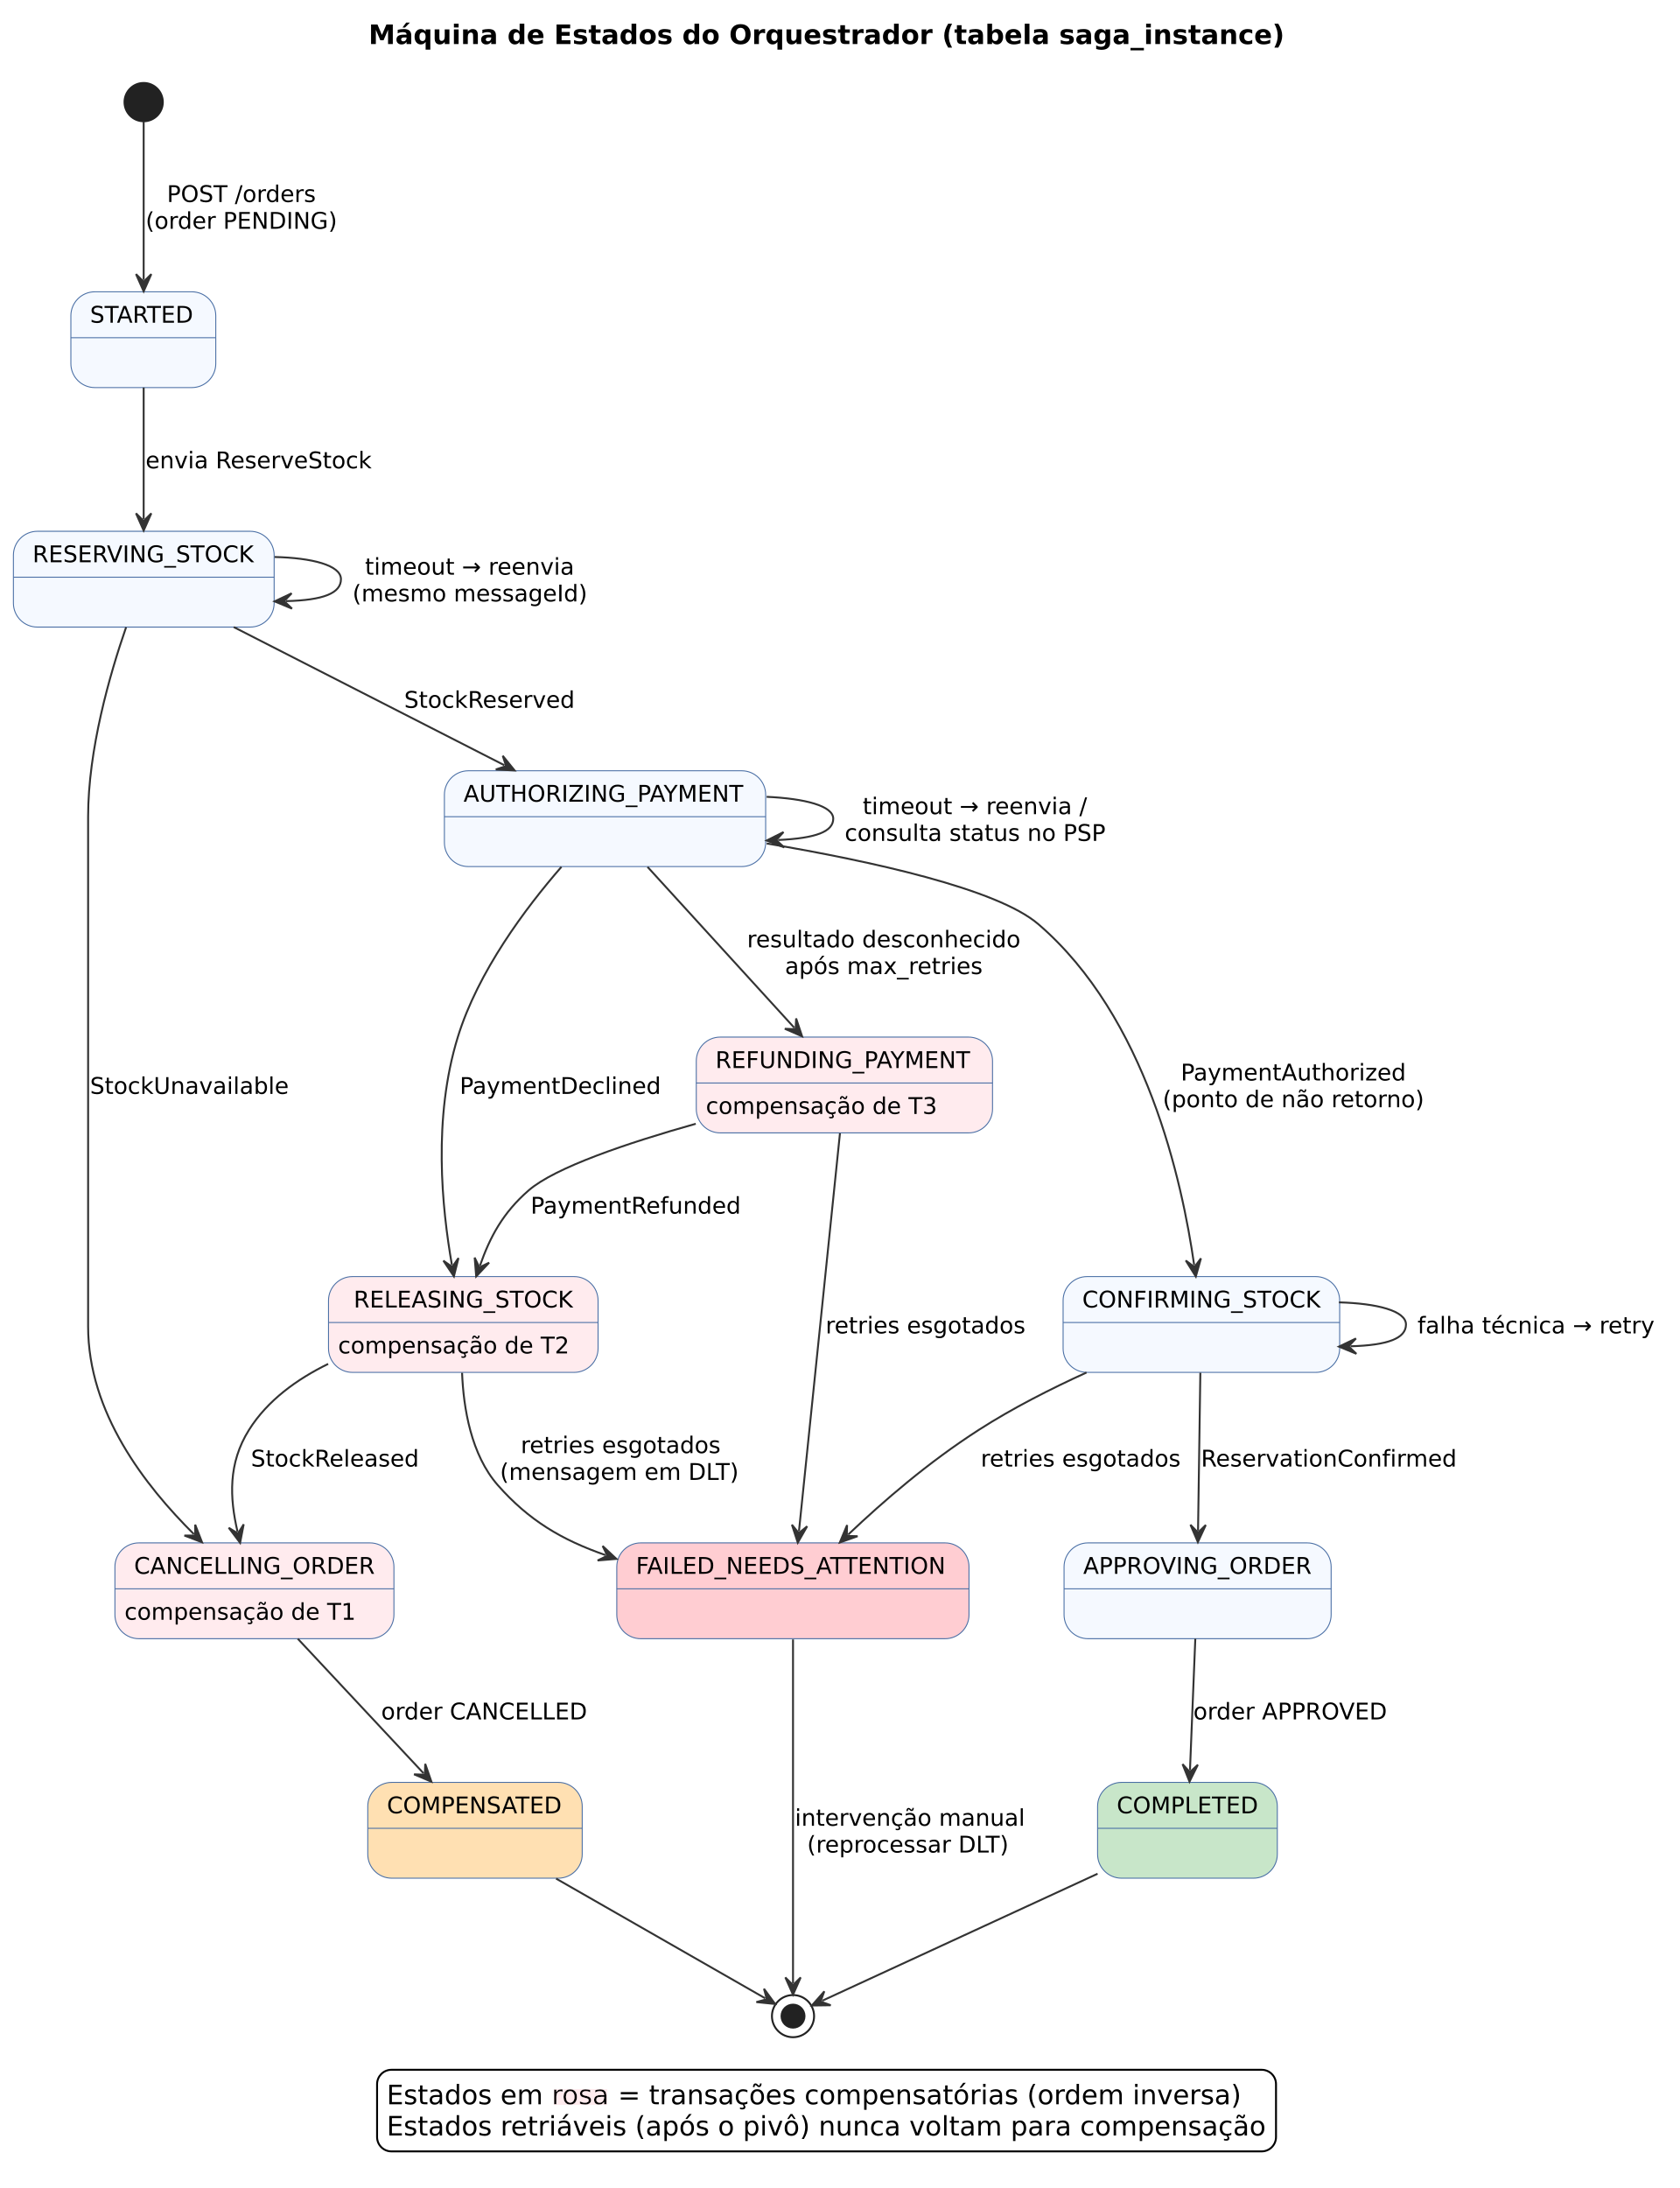
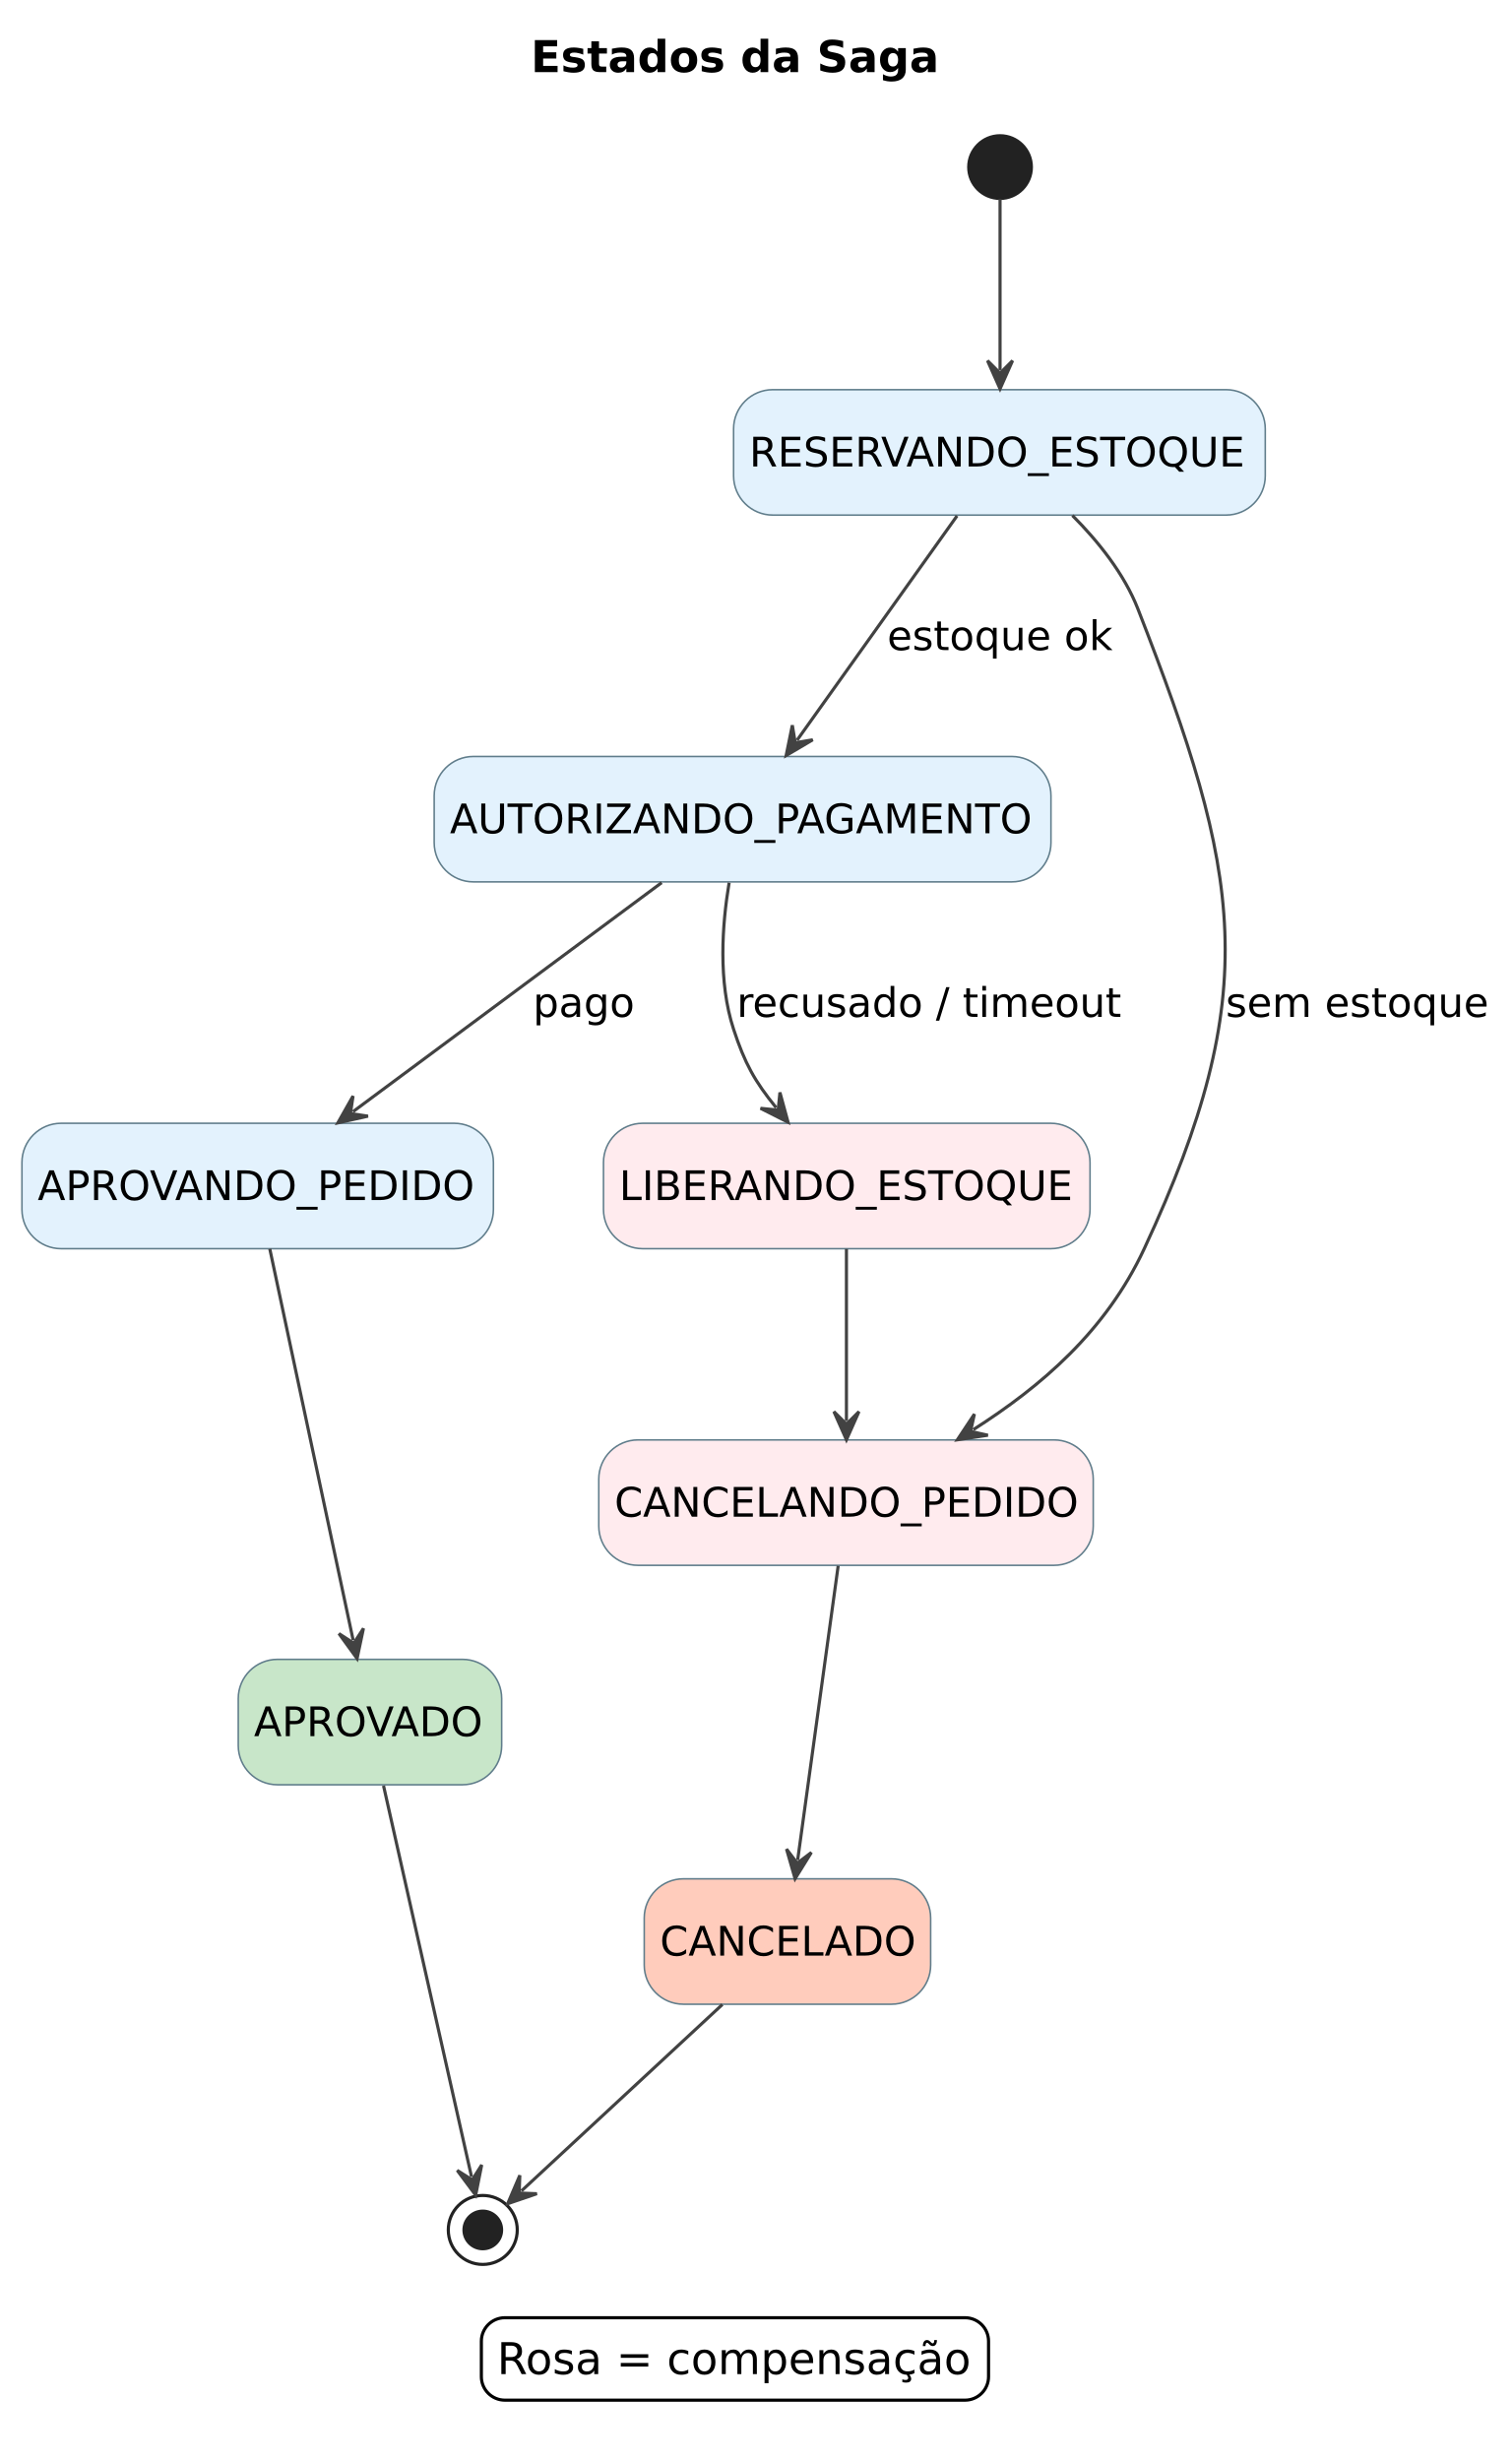
- <svg xmlns="http://www.w3.org/2000/svg" contentStyleType="text/css" height="1142px" preserveAspectRatio="none" style="width:877px;height:1142px;background:#FFFFFF;" version="1.1" viewBox="0 0 877 1142" width="877px" zoomAndPan="magnify">
-   <defs>
-     <filter height="1" id="b534fh32jkffs0" width="1" x="0" y="0">
-       <feFlood flood-color="#FFEBEE" result="flood" />
-       <feComposite in="SourceGraphic" in2="flood" operator="over" />
-     </filter>
-   </defs>
+ <svg xmlns="http://www.w3.org/2000/svg" contentStyleType="text/css" height="785px" preserveAspectRatio="none" style="width:482px;height:785px;background:#FFFFFF;" version="1.1" viewBox="0 0 482 785" width="482px" zoomAndPan="magnify">
+   <defs />
  <g>
-     <text fill="#000000" font-family="DejaVu Sans" font-size="14" font-weight="bold" lengthAdjust="spacing" textLength="478.147" x="192.428" y="22.995">Máquina de Estados do Orquestrador (tabela saga_instance)</text>
-     <ellipse cx="75" cy="53.297" fill="#222222" rx="10" ry="10" style="stroke:#222222;stroke-width:1.0;" />
-     <g id="STARTED">
-       <rect fill="#F5F9FF" height="50" rx="12.5" ry="12.5" style="stroke:#4A6FA5;stroke-width:0.5;" width="75.647" x="37" y="152.297" />
-       <line style="stroke:#4A6FA5;stroke-width:0.5;" x1="37" x2="112.647" y1="176.266" y2="176.266" />
-       <text fill="#000000" font-family="DejaVu Sans" font-size="12" lengthAdjust="spacing" textLength="55.647" x="47" y="168.435">STARTED</text>
+     <text fill="#000000" font-family="DejaVu Sans" font-size="14" font-weight="bold" lengthAdjust="spacing" textLength="130.225" x="169.327" y="22.995">Estados da Saga</text>
+     <ellipse cx="319" cy="53.297" fill="#222222" rx="10" ry="10" style="stroke:#222222;stroke-width:1.0;" />
+     <rect fill="#E3F2FD" height="40" rx="12.5" ry="12.5" style="stroke:#607D8B;stroke-width:0.5;" width="169.599" x="234" y="124.297" />
+     <text fill="#000000" font-family="DejaVu Sans" font-size="13" lengthAdjust="spacing" textLength="159.599" x="239" y="148.797">RESERVANDO_ESTOQUE</text>
+     <rect fill="#E3F2FD" height="40" rx="12.5" ry="12.5" style="stroke:#607D8B;stroke-width:0.5;" width="196.742" x="138.5" y="241.297" />
+     <text fill="#000000" font-family="DejaVu Sans" font-size="13" lengthAdjust="spacing" textLength="186.742" x="143.5" y="265.797">AUTORIZANDO_PAGAMENTO</text>
+     <rect fill="#FFEBEE" height="40" rx="12.5" ry="12.5" style="stroke:#607D8B;stroke-width:0.5;" width="157.729" x="191" y="459.297" />
+     <text fill="#000000" font-family="DejaVu Sans" font-size="13" lengthAdjust="spacing" textLength="147.729" x="196" y="483.797">CANCELANDO_PEDIDO</text>
+     <rect fill="#E3F2FD" height="40" rx="12.5" ry="12.5" style="stroke:#607D8B;stroke-width:0.5;" width="150.391" x="7" y="358.297" />
+     <text fill="#000000" font-family="DejaVu Sans" font-size="13" lengthAdjust="spacing" textLength="140.391" x="12" y="382.797">APROVANDO_PEDIDO</text>
+     <rect fill="#FFEBEE" height="40" rx="12.5" ry="12.5" style="stroke:#607D8B;stroke-width:0.5;" width="155.203" x="192.5" y="358.297" />
+     <text fill="#000000" font-family="DejaVu Sans" font-size="13" lengthAdjust="spacing" textLength="145.203" x="197.5" y="382.797">LIBERANDO_ESTOQUE</text>
+     <rect fill="#FFCCBC" height="40" rx="12.5" ry="12.5" style="stroke:#607D8B;stroke-width:0.5;" width="91.364" x="205.5" y="599.297" />
+     <text fill="#000000" font-family="DejaVu Sans" font-size="13" lengthAdjust="spacing" textLength="81.364" x="210.5" y="623.797">CANCELADO</text>
+     <rect fill="#C8E6C9" height="40" rx="12.5" ry="12.5" style="stroke:#607D8B;stroke-width:0.5;" width="84.026" x="76" y="529.297" />
+     <text fill="#000000" font-family="DejaVu Sans" font-size="13" lengthAdjust="spacing" textLength="74.026" x="81" y="553.797">APROVADO</text>
+     <ellipse cx="154" cy="711.297" fill="none" rx="11" ry="11" style="stroke:#222222;stroke-width:1.0;" />
+     <ellipse cx="154" cy="711.297" fill="#222222" rx="6" ry="6" style="stroke:#222222;stroke-width:1.0;" />
+     <g id="link_*start*_RESERVANDO_ESTOQUE">
+       <path d="M319,63.487 C319,77.697 319,99.317 319,118.037 " fill="none" id="*start*-to-RESERVANDO_ESTOQUE" style="stroke:#424242;stroke-width:1.0;" />
+       <polygon fill="#424242" points="319,124.037,323,115.037,319,119.037,315,115.037,319,124.037" style="stroke:#424242;stroke-width:1.0;" />
    </g>
-     <g id="RESERVING_STOCK">
-       <rect fill="#F5F9FF" height="50" rx="12.5" ry="12.5" style="stroke:#4A6FA5;stroke-width:0.5;" width="136.121" x="7" y="277.297" />
-       <line style="stroke:#4A6FA5;stroke-width:0.5;" x1="7" x2="143.121" y1="301.266" y2="301.266" />
-       <text fill="#000000" font-family="DejaVu Sans" font-size="12" lengthAdjust="spacing" textLength="116.121" x="17" y="293.435">RESERVING_STOCK</text>
+     <g id="link_RESERVANDO_ESTOQUE_AUTORIZANDO_PAGAMENTO">
+       <path d="M305.28,164.547 C290.14,185.777 269.403,214.851 254.253,236.101 " fill="none" id="RESERVANDO_ESTOQUE-to-AUTORIZANDO_PAGAMENTO" style="stroke:#424242;stroke-width:1.0;" />
+       <polygon fill="#424242" points="250.77,240.987,259.252,235.981,253.673,236.916,252.738,231.337,250.77,240.987" style="stroke:#424242;stroke-width:1.0;" />
+       <text fill="#000000" font-family="DejaVu Sans" font-size="13" lengthAdjust="spacing" textLength="71.925" x="283" y="207.364">estoque ok</text>
    </g>
-     <g id="AUTHORIZING_PAYMENT">
-       <rect fill="#F5F9FF" height="50" rx="12.5" ry="12.5" style="stroke:#4A6FA5;stroke-width:0.5;" width="167.721" x="232" y="402.297" />
-       <line style="stroke:#4A6FA5;stroke-width:0.5;" x1="232" x2="399.721" y1="426.266" y2="426.266" />
-       <text fill="#000000" font-family="DejaVu Sans" font-size="12" lengthAdjust="spacing" textLength="147.721" x="242" y="418.435">AUTHORIZING_PAYMENT</text>
+     <g id="link_RESERVANDO_ESTOQUE_CANCELANDO_PEDIDO">
+       <path d="M342.08,164.427 C350.29,172.667 358.6,183.007 363,194.297 C395.95,278.767 403.25,316.087 365,398.297 C352.72,424.687 332.029,442.271 310.439,456.041 " fill="none" id="RESERVANDO_ESTOQUE-to-CANCELANDO_PEDIDO" style="stroke:#424242;stroke-width:1.0;" />
+       <polygon fill="#424242" points="305.38,459.267,315.119,457.8,309.596,456.578,310.817,451.055,305.38,459.267" style="stroke:#424242;stroke-width:1.0;" />
+       <text fill="#000000" font-family="DejaVu Sans" font-size="13" lengthAdjust="spacing" textLength="83.878" x="391" y="324.364">sem estoque</text>
    </g>
-     <g id="CANCELLING_ORDER">
-       <rect fill="#FFEBEE" height="50" rx="12.5" ry="12.5" style="stroke:#4A6FA5;stroke-width:0.5;" width="145.654" x="60" y="805.297" />
-       <line style="stroke:#4A6FA5;stroke-width:0.5;" x1="60" x2="205.654" y1="829.266" y2="829.266" />
-       <text fill="#000000" font-family="DejaVu Sans" font-size="12" lengthAdjust="spacing" textLength="125.654" x="70" y="821.436">CANCELLING_ORDER</text>
-       <text fill="#000000" font-family="DejaVu Sans" font-size="12" lengthAdjust="spacing" textLength="120.727" x="65" y="845.404">compensação de T1</text>
+     <g id="link_AUTORIZANDO_PAGAMENTO_APROVANDO_PEDIDO">
+       <path d="M211.06,281.547 C182.36,302.837 141.219,333.362 112.589,354.602 " fill="none" id="AUTORIZANDO_PAGAMENTO-to-APROVANDO_PEDIDO" style="stroke:#424242;stroke-width:1.0;" />
+       <polygon fill="#424242" points="107.77,358.177,117.381,356.027,111.786,355.198,112.615,349.602,107.77,358.177" style="stroke:#424242;stroke-width:1.0;" />
+       <text fill="#000000" font-family="DejaVu Sans" font-size="13" lengthAdjust="spacing" textLength="32.424" x="170" y="324.364">pago</text>
    </g>
-     <g id="CONFIRMING_STOCK">
-       <rect fill="#F5F9FF" height="50" rx="12.5" ry="12.5" style="stroke:#4A6FA5;stroke-width:0.5;" width="144.389" x="555" y="666.297" />
-       <line style="stroke:#4A6FA5;stroke-width:0.5;" x1="555" x2="699.389" y1="690.266" y2="690.266" />
-       <text fill="#000000" font-family="DejaVu Sans" font-size="12" lengthAdjust="spacing" textLength="124.389" x="565" y="682.436">CONFIRMING_STOCK</text>
+     <g id="link_AUTORIZANDO_PAGAMENTO_LIBERANDO_ESTOQUE">
+       <path d="M232.58,281.557 C230.34,294.987 229.03,313.147 234,328.297 C237.55,339.127 240.717,344.898 247.587,353.318 " fill="none" id="AUTORIZANDO_PAGAMENTO-to-LIBERANDO_ESTOQUE" style="stroke:#424242;stroke-width:1.0;" />
+       <polygon fill="#424242" points="251.38,357.967,248.79,348.465,248.219,354.093,242.591,353.522,251.38,357.967" style="stroke:#424242;stroke-width:1.0;" />
+       <text fill="#000000" font-family="DejaVu Sans" font-size="13" lengthAdjust="spacing" textLength="122.98" x="235" y="324.364">recusado / timeout</text>
    </g>
-     <g id="RELEASING_STOCK">
-       <rect fill="#FFEBEE" height="50" rx="12.5" ry="12.5" style="stroke:#4A6FA5;stroke-width:0.5;" width="140.727" x="171.5" y="666.297" />
-       <line style="stroke:#4A6FA5;stroke-width:0.5;" x1="171.5" x2="312.227" y1="690.266" y2="690.266" />
-       <text fill="#000000" font-family="DejaVu Sans" font-size="12" lengthAdjust="spacing" textLength="114.469" x="184.629" y="682.436">RELEASING_STOCK</text>
-       <text fill="#000000" font-family="DejaVu Sans" font-size="12" lengthAdjust="spacing" textLength="120.727" x="176.5" y="706.404">compensação de T2</text>
+     <g id="link_LIBERANDO_ESTOQUE_CANCELANDO_PEDIDO">
+       <path d="M270,398.387 C270,415.917 270,435.757 270,453.267 " fill="none" id="LIBERANDO_ESTOQUE-to-CANCELANDO_PEDIDO" style="stroke:#424242;stroke-width:1.0;" />
+       <polygon fill="#424242" points="270,459.267,274,450.267,270,454.267,266,450.267,270,459.267" style="stroke:#424242;stroke-width:1.0;" />
    </g>
-     <g id="REFUNDING_PAYMENT">
-       <rect fill="#FFEBEE" height="50" rx="12.5" ry="12.5" style="stroke:#4A6FA5;stroke-width:0.5;" width="154.654" x="363.5" y="541.297" />
-       <line style="stroke:#4A6FA5;stroke-width:0.5;" x1="363.5" x2="518.154" y1="565.266" y2="565.266" />
-       <text fill="#000000" font-family="DejaVu Sans" font-size="12" lengthAdjust="spacing" textLength="134.654" x="373.5" y="557.436">REFUNDING_PAYMENT</text>
-       <text fill="#000000" font-family="DejaVu Sans" font-size="12" lengthAdjust="spacing" textLength="120.727" x="368.5" y="581.404">compensação de T3</text>
+     <g id="link_CANCELANDO_PEDIDO_CANCELADO">
+       <path d="M267.36,499.487 C263.73,525.847 258.059,567.053 254.439,593.323 " fill="none" id="CANCELANDO_PEDIDO-to-CANCELADO" style="stroke:#424242;stroke-width:1.0;" />
+       <polygon fill="#424242" points="253.62,599.267,258.811,590.897,254.303,594.314,250.886,589.805,253.62,599.267" style="stroke:#424242;stroke-width:1.0;" />
    </g>
-     <g id="COMPENSATED">
-       <rect fill="#FFE0B2" height="50" rx="12.5" ry="12.5" style="stroke:#4A6FA5;stroke-width:0.5;" width="111.951" x="192" y="930.297" />
-       <line style="stroke:#4A6FA5;stroke-width:0.5;" x1="192" x2="303.951" y1="954.266" y2="954.266" />
-       <text fill="#000000" font-family="DejaVu Sans" font-size="12" lengthAdjust="spacing" textLength="91.951" x="202" y="946.436">COMPENSATED</text>
+     <g id="link_APROVANDO_PEDIDO_APROVADO">
+       <path d="M86.06,398.357 C92.97,430.817 105.71,490.599 112.65,523.178 " fill="none" id="APROVANDO_PEDIDO-to-APROVADO" style="stroke:#424242;stroke-width:1.0;" />
+       <polygon fill="#424242" points="113.9,529.047,115.937,519.411,112.858,524.157,108.113,521.078,113.9,529.047" style="stroke:#424242;stroke-width:1.0;" />
    </g>
-     <g id="APPROVING_ORDER">
-       <rect fill="#F5F9FF" height="50" rx="12.5" ry="12.5" style="stroke:#4A6FA5;stroke-width:0.5;" width="139.432" x="555.5" y="805.297" />
-       <line style="stroke:#4A6FA5;stroke-width:0.5;" x1="555.5" x2="694.932" y1="829.266" y2="829.266" />
-       <text fill="#000000" font-family="DejaVu Sans" font-size="12" lengthAdjust="spacing" textLength="119.432" x="565.5" y="821.436">APPROVING_ORDER</text>
+     <g id="link_APROVADO_*end*">
+       <path d="M122.34,569.597 C130.05,603.837 144.533,668.223 150.413,694.353 " fill="none" id="APROVADO-to-*end*" style="stroke:#424242;stroke-width:1.0;" />
+       <polygon fill="#424242" points="151.73,700.207,153.657,690.548,150.632,695.329,145.852,692.305,151.73,700.207" style="stroke:#424242;stroke-width:1.0;" />
    </g>
-     <g id="COMPLETED">
-       <rect fill="#C8E6C9" height="50" rx="12.5" ry="12.5" style="stroke:#4A6FA5;stroke-width:0.5;" width="93.834" x="573" y="930.297" />
-       <line style="stroke:#4A6FA5;stroke-width:0.5;" x1="573" x2="666.834" y1="954.266" y2="954.266" />
-       <text fill="#000000" font-family="DejaVu Sans" font-size="12" lengthAdjust="spacing" textLength="73.834" x="583" y="946.436">COMPLETED</text>
+     <g id="link_CANCELADO_*end*">
+       <path d="M230.43,639.387 C209.07,659.197 181.159,685.096 166.339,698.846 " fill="none" id="CANCELADO-to-*end*" style="stroke:#424242;stroke-width:1.0;" />
+       <polygon fill="#424242" points="161.94,702.927,171.258,699.738,165.605,699.526,165.817,693.873,161.94,702.927" style="stroke:#424242;stroke-width:1.0;" />
    </g>
-     <ellipse cx="414" cy="1052.297" fill="none" rx="11" ry="11" style="stroke:#222222;stroke-width:1.0;" />
-     <ellipse cx="414" cy="1052.297" fill="#222222" rx="6" ry="6" style="stroke:#222222;stroke-width:1.0;" />
-     <g id="FAILED_NEEDS_ATTENTION">
-       <rect fill="#FFCDD2" height="50" rx="12.5" ry="12.5" style="stroke:#4A6FA5;stroke-width:0.5;" width="183.875" x="322" y="805.297" />
-       <line style="stroke:#4A6FA5;stroke-width:0.5;" x1="322" x2="505.875" y1="829.266" y2="829.266" />
-       <text fill="#000000" font-family="DejaVu Sans" font-size="12" lengthAdjust="spacing" textLength="163.875" x="332" y="821.436">FAILED_NEEDS_ATTENTION</text>
-     </g>
-     <g id="link_*start*_STARTED">
-       <path d="M75,63.467 C75,82.087 75,118.857 75,146.067 " fill="none" id="*start*-to-STARTED" style="stroke:#333333;stroke-width:1.0;" />
-       <polygon fill="#333333" points="75,152.067,79,143.067,75,147.067,71,143.067,75,152.067" style="stroke:#333333;stroke-width:1.0;" />
-       <text fill="#000000" font-family="DejaVu Sans" font-size="12" lengthAdjust="spacing" textLength="77.947" x="87.144" y="105.436">POST /orders</text>
-       <text fill="#000000" font-family="DejaVu Sans" font-size="12" lengthAdjust="spacing" textLength="100.236" x="76" y="119.404">(order PENDING)</text>
-     </g>
-     <g id="link_STARTED_RESERVING_STOCK">
-       <path d="M75,202.307 C75,223.837 75,249.287 75,270.927 " fill="none" id="STARTED-to-RESERVING_STOCK" style="stroke:#333333;stroke-width:1.0;" />
-       <polygon fill="#333333" points="75,276.927,79,267.927,75,271.927,71,267.927,75,276.927" style="stroke:#333333;stroke-width:1.0;" />
-       <text fill="#000000" font-family="DejaVu Sans" font-size="12" lengthAdjust="spacing" textLength="118.576" x="76" y="244.435">envia ReserveStock</text>
-     </g>
-     <g id="link_RESERVING_STOCK_AUTHORIZING_PAYMENT">
-       <path d="M122.04,327.307 C164.37,348.907 220.906,377.759 263.326,399.409 " fill="none" id="RESERVING_STOCK-to-AUTHORIZING_PAYMENT" style="stroke:#333333;stroke-width:1.0;" />
-       <polygon fill="#333333" points="268.67,402.137,262.472,394.483,264.216,399.864,258.835,401.608,268.67,402.137" style="stroke:#333333;stroke-width:1.0;" />
-       <text fill="#000000" font-family="DejaVu Sans" font-size="12" lengthAdjust="spacing" textLength="89.602" x="211" y="369.435">StockReserved</text>
-     </g>
-     <g id="link_RESERVING_STOCK_CANCELLING_ORDER">
-       <path d="M65.82,327.407 C57.33,351.927 46,391.197 46,426.297 C46,426.297 46,426.297 46,692.297 C46,737.377 75.725,775.397 101.215,800.737 " fill="none" id="RESERVING_STOCK-to-CANCELLING_ORDER" style="stroke:#333333;stroke-width:1.0;" />
-       <polygon fill="#333333" points="105.47,804.967,101.907,795.785,101.924,801.442,96.267,801.458,105.47,804.967" style="stroke:#333333;stroke-width:1.0;" />
-       <text fill="#000000" font-family="DejaVu Sans" font-size="12" lengthAdjust="spacing" textLength="103.764" x="47" y="570.936">StockUnavailable</text>
-     </g>
-     <g id="link_RESERVING_STOCK_RESERVING_STOCK">
-       <path d="M143.35,290.717 C162.91,291.167 178,295.027 178,302.297 C178,309.567 168.908,313.289 149.348,313.739 " fill="none" id="RESERVING_STOCK-to-RESERVING_STOCK" style="stroke:#333333;stroke-width:1.0;" />
-       <polygon fill="#333333" points="143.35,313.877,152.44,317.669,148.349,313.762,152.256,309.671,143.35,313.877" style="stroke:#333333;stroke-width:1.0;" />
-       <text fill="#000000" font-family="DejaVu Sans" font-size="12" lengthAdjust="spacing" textLength="109.541" x="190.539" y="299.935">timeout → reenvia</text>
-       <text fill="#000000" font-family="DejaVu Sans" font-size="12" lengthAdjust="spacing" textLength="122.619" x="184" y="313.904">(mesmo messageId)</text>
-     </g>
-     <g id="link_AUTHORIZING_PAYMENT_CONFIRMING_STOCK">
-       <path d="M400.25,440.237 C455.21,449.547 520.6,463.947 542,482.297 C598.57,530.787 617.189,616.768 623.429,660.317 " fill="none" id="AUTHORIZING_PAYMENT-to-CONFIRMING_STOCK" style="stroke:#333333;stroke-width:1.0;" />
-       <polygon fill="#333333" points="624.28,666.257,626.963,656.78,623.571,661.307,619.044,657.915,624.28,666.257" style="stroke:#333333;stroke-width:1.0;" />
-       <text fill="#000000" font-family="DejaVu Sans" font-size="12" lengthAdjust="spacing" textLength="118.107" x="616.428" y="563.936">PaymentAuthorized</text>
-       <text fill="#000000" font-family="DejaVu Sans" font-size="12" lengthAdjust="spacing" textLength="136.963" x="607" y="577.904">(ponto de não retorno)</text>
-     </g>
-     <g id="link_AUTHORIZING_PAYMENT_RELEASING_STOCK">
-       <path d="M293.1,452.447 C274.45,473.887 249.56,507.037 239,541.297 C225.93,583.697 230.688,630.246 235.928,660.266 " fill="none" id="AUTHORIZING_PAYMENT-to-RELEASING_STOCK" style="stroke:#333333;stroke-width:1.0;" />
-       <polygon fill="#333333" points="236.96,666.177,239.353,656.623,236.1,661.251,231.472,657.999,236.96,666.177" style="stroke:#333333;stroke-width:1.0;" />
-       <text fill="#000000" font-family="DejaVu Sans" font-size="12" lengthAdjust="spacing" textLength="105.568" x="240" y="570.936">PaymentDeclined</text>
-     </g>
-     <g id="link_AUTHORIZING_PAYMENT_AUTHORIZING_PAYMENT">
-       <path d="M400.23,415.887 C420.22,416.807 435,420.607 435,427.297 C435,433.987 426.214,437.511 406.224,438.431 " fill="none" id="AUTHORIZING_PAYMENT-to-AUTHORIZING_PAYMENT" style="stroke:#333333;stroke-width:1.0;" />
-       <polygon fill="#333333" points="400.23,438.707,409.404,442.289,405.225,438.477,409.037,434.297,400.23,438.707" style="stroke:#333333;stroke-width:1.0;" />
-       <text fill="#000000" font-family="DejaVu Sans" font-size="12" lengthAdjust="spacing" textLength="117.398" x="450.375" y="424.935">timeout → reenvia /</text>
-       <text fill="#000000" font-family="DejaVu Sans" font-size="12" lengthAdjust="spacing" textLength="136.148" x="441" y="438.904">consulta status no PSP</text>
-     </g>
-     <g id="link_AUTHORIZING_PAYMENT_REFUNDING_PAYMENT">
-       <path d="M338.06,452.477 C360.77,477.367 391.916,511.494 414.696,536.464 " fill="none" id="AUTHORIZING_PAYMENT-to-REFUNDING_PAYMENT" style="stroke:#333333;stroke-width:1.0;" />
-       <polygon fill="#333333" points="418.74,540.897,415.629,531.552,415.37,537.203,409.719,536.944,418.74,540.897" style="stroke:#333333;stroke-width:1.0;" />
-       <text fill="#000000" font-family="DejaVu Sans" font-size="12" lengthAdjust="spacing" textLength="143.016" x="390" y="494.435">resultado desconhecido</text>
-       <text fill="#000000" font-family="DejaVu Sans" font-size="12" lengthAdjust="spacing" textLength="103.447" x="409.784" y="508.404">após max_retries</text>
-     </g>
-     <g id="link_REFUNDING_PAYMENT_RELEASING_STOCK">
-       <path d="M363.23,586.537 C327.39,596.627 289.77,609.347 276,621.297 C262.48,633.027 255.785,645.715 250.585,660.545 " fill="none" id="REFUNDING_PAYMENT-to-RELEASING_STOCK" style="stroke:#333333;stroke-width:1.0;" />
-       <polygon fill="#333333" points="248.6,666.207,255.353,659.037,250.254,661.489,247.803,656.39,248.6,666.207" style="stroke:#333333;stroke-width:1.0;" />
-       <text fill="#000000" font-family="DejaVu Sans" font-size="12" lengthAdjust="spacing" textLength="110.848" x="277" y="633.436">PaymentRefunded</text>
-     </g>
-     <g id="link_RELEASING_STOCK_CANCELLING_ORDER">
-       <path d="M171.32,711.877 C155.02,719.847 139.64,730.937 130,746.297 C119.03,763.757 119.906,781.762 123.996,799.422 " fill="none" id="RELEASING_STOCK-to-CANCELLING_ORDER" style="stroke:#333333;stroke-width:1.0;" />
-       <polygon fill="#333333" points="125.35,805.267,127.216,795.596,124.222,800.396,119.422,797.401,125.35,805.267" style="stroke:#333333;stroke-width:1.0;" />
-       <text fill="#000000" font-family="DejaVu Sans" font-size="12" lengthAdjust="spacing" textLength="88.254" x="131" y="765.436">StockReleased</text>
-     </g>
-     <g id="link_CANCELLING_ORDER_COMPENSATED">
-       <path d="M155.45,855.307 C175.58,876.837 200.881,903.905 221.121,925.545 " fill="none" id="CANCELLING_ORDER-to-COMPENSATED" style="stroke:#333333;stroke-width:1.0;" />
-       <polygon fill="#333333" points="225.22,929.927,221.994,920.621,221.805,926.275,216.151,926.086,225.22,929.927" style="stroke:#333333;stroke-width:1.0;" />
-       <text fill="#000000" font-family="DejaVu Sans" font-size="12" lengthAdjust="spacing" textLength="107.742" x="199" y="897.436">order CANCELLED</text>
-     </g>
-     <g id="link_CONFIRMING_STOCK_APPROVING_ORDER">
-       <path d="M626.65,716.477 C626.28,741.367 625.807,773.928 625.447,798.898 " fill="none" id="CONFIRMING_STOCK-to-APPROVING_ORDER" style="stroke:#333333;stroke-width:1.0;" />
-       <polygon fill="#333333" points="625.36,804.897,629.489,795.956,625.432,799.897,621.49,795.84,625.36,804.897" style="stroke:#333333;stroke-width:1.0;" />
-       <text fill="#000000" font-family="DejaVu Sans" font-size="12" lengthAdjust="spacing" textLength="134.238" x="627" y="765.436">ReservationConfirmed</text>
-     </g>
-     <g id="link_CONFIRMING_STOCK_CONFIRMING_STOCK">
-       <path d="M699.01,679.747 C718.84,680.297 734,684.157 734,691.297 C734,698.437 724.838,702.13 705.008,702.681 " fill="none" id="CONFIRMING_STOCK-to-CONFIRMING_STOCK" style="stroke:#333333;stroke-width:1.0;" />
-       <polygon fill="#333333" points="699.01,702.847,708.117,706.596,704.008,702.708,707.896,698.599,699.01,702.847" style="stroke:#333333;stroke-width:1.0;" />
-       <text fill="#000000" font-family="DejaVu Sans" font-size="12" lengthAdjust="spacing" textLength="124.002" x="740" y="695.936">falha técnica → retry</text>
-     </g>
-     <g id="link_APPROVING_ORDER_COMPLETED">
-       <path d="M624.02,855.307 C623.15,876.837 622.114,902.292 621.234,923.932 " fill="none" id="APPROVING_ORDER-to-COMPLETED" style="stroke:#333333;stroke-width:1.0;" />
-       <polygon fill="#333333" points="620.99,929.927,625.352,921.097,621.193,924.931,617.359,920.772,620.99,929.927" style="stroke:#333333;stroke-width:1.0;" />
-       <text fill="#000000" font-family="DejaVu Sans" font-size="12" lengthAdjust="spacing" textLength="101.519" x="623" y="897.436">order APPROVED</text>
-     </g>
-     <g id="link_COMPLETED_*end*">
-       <path d="M573,977.977 C523.84,1000.647 455.669,1032.085 429.289,1044.245 " fill="none" id="COMPLETED-to-*end*" style="stroke:#333333;stroke-width:1.0;" />
-       <polygon fill="#333333" points="423.84,1046.757,433.688,1046.622,428.381,1044.664,430.339,1039.357,423.84,1046.757" style="stroke:#333333;stroke-width:1.0;" />
-     </g>
-     <g id="link_COMPENSATED_*end*">
-       <path d="M290.32,980.517 C328.93,1002.617 377.952,1030.667 399.462,1042.977 " fill="none" id="COMPENSATED-to-*end*" style="stroke:#333333;stroke-width:1.0;" />
-       <polygon fill="#333333" points="404.67,1045.957,398.846,1038.015,400.33,1043.473,394.872,1044.958,404.67,1045.957" style="stroke:#333333;stroke-width:1.0;" />
-     </g>
-     <g id="link_RELEASING_STOCK_FAILED_NEEDS_ATTENTION">
-       <path d="M241.23,716.537 C241.95,734.777 245.85,759.277 260,775.297 C276.13,793.557 293.133,803.676 316.133,811.676 " fill="none" id="RELEASING_STOCK-to-FAILED_NEEDS_ATTENTION" style="stroke:#333333;stroke-width:1.0;" />
-       <polygon fill="#333333" points="321.8,813.647,314.614,806.912,317.077,812.004,311.985,814.468,321.8,813.647" style="stroke:#333333;stroke-width:1.0;" />
-       <text fill="#000000" font-family="DejaVu Sans" font-size="12" lengthAdjust="spacing" textLength="104.602" x="271.846" y="758.436">retries esgotados</text>
-       <text fill="#000000" font-family="DejaVu Sans" font-size="12" lengthAdjust="spacing" textLength="126.293" x="261" y="772.404">(mensagem em DLT)</text>
-     </g>
-     <g id="link_REFUNDING_PAYMENT_FAILED_NEEDS_ATTENTION">
-       <path d="M438.51,591.477 C433.36,641.387 422.234,749.348 417.104,799.208 " fill="none" id="REFUNDING_PAYMENT-to-FAILED_NEEDS_ATTENTION" style="stroke:#333333;stroke-width:1.0;" />
-       <polygon fill="#333333" points="416.49,805.177,421.39,796.634,417.002,800.203,413.432,795.815,416.49,805.177" style="stroke:#333333;stroke-width:1.0;" />
-       <text fill="#000000" font-family="DejaVu Sans" font-size="12" lengthAdjust="spacing" textLength="104.602" x="431" y="695.936">retries esgotados</text>
-     </g>
-     <g id="link_CONFIRMING_STOCK_FAILED_NEEDS_ATTENTION">
-       <path d="M567.23,716.367 C548.65,724.827 528.47,735.057 511,746.297 C484.35,763.447 461.559,783.214 442.789,800.964 " fill="none" id="CONFIRMING_STOCK-to-FAILED_NEEDS_ATTENTION" style="stroke:#333333;stroke-width:1.0;" />
-       <polygon fill="#333333" points="438.43,805.087,447.717,801.809,442.063,801.651,442.221,795.997,438.43,805.087" style="stroke:#333333;stroke-width:1.0;" />
-       <text fill="#000000" font-family="DejaVu Sans" font-size="12" lengthAdjust="spacing" textLength="104.602" x="512" y="765.436">retries esgotados</text>
-     </g>
-     <g id="link_FAILED_NEEDS_ATTENTION_*end*">
-       <path d="M414,855.677 C414,903.567 414,1002.087 414,1035.097 " fill="none" id="FAILED_NEEDS_ATTENTION-to-*end*" style="stroke:#333333;stroke-width:1.0;" />
-       <polygon fill="#333333" points="414,1041.097,418,1032.097,414,1036.097,410,1032.097,414,1041.097" style="stroke:#333333;stroke-width:1.0;" />
-       <text fill="#000000" font-family="DejaVu Sans" font-size="12" lengthAdjust="spacing" textLength="120.1" x="415" y="952.936">intervenção manual</text>
-       <text fill="#000000" font-family="DejaVu Sans" font-size="12" lengthAdjust="spacing" textLength="107.414" x="421.343" y="966.904">(reprocessar DLT)</text>
-     </g>
-     <rect fill="none" height="42.594" id="_legend" rx="7.5" ry="7.5" style="stroke:#000000;stroke-width:1.0;" width="469.293" x="196.855" y="1080.297" />
-     <text fill="#000000" font-family="DejaVu Sans" font-size="14" lengthAdjust="spacing" textLength="81.655" x="201.855" y="1098.292">Estados em</text>
-     <text fill="#000000" filter="url(#b534fh32jkffs0)" font-family="DejaVu Sans" font-size="14" lengthAdjust="spacing" textLength="30.194" x="287.96" y="1098.292">rosa</text>
-     <text fill="#000000" font-family="DejaVu Sans" font-size="14" lengthAdjust="spacing" textLength="325.664" x="322.604" y="1098.292">= transações compensatórias (ordem inversa)</text>
-     <text fill="#000000" font-family="DejaVu Sans" font-size="14" lengthAdjust="spacing" textLength="459.293" x="201.855" y="1114.589">Estados retriáveis (após o pivô) nunca voltam para compensação</text>
+     <rect fill="none" height="26.297" id="_legend" rx="7.5" ry="7.5" style="stroke:#000000;stroke-width:1.0;" width="161.785" x="153.546" y="739.297" />
+     <text fill="#000000" font-family="DejaVu Sans" font-size="14" lengthAdjust="spacing" textLength="151.785" x="158.546" y="757.292">Rosa = compensação</text>
  </g>
</svg>
